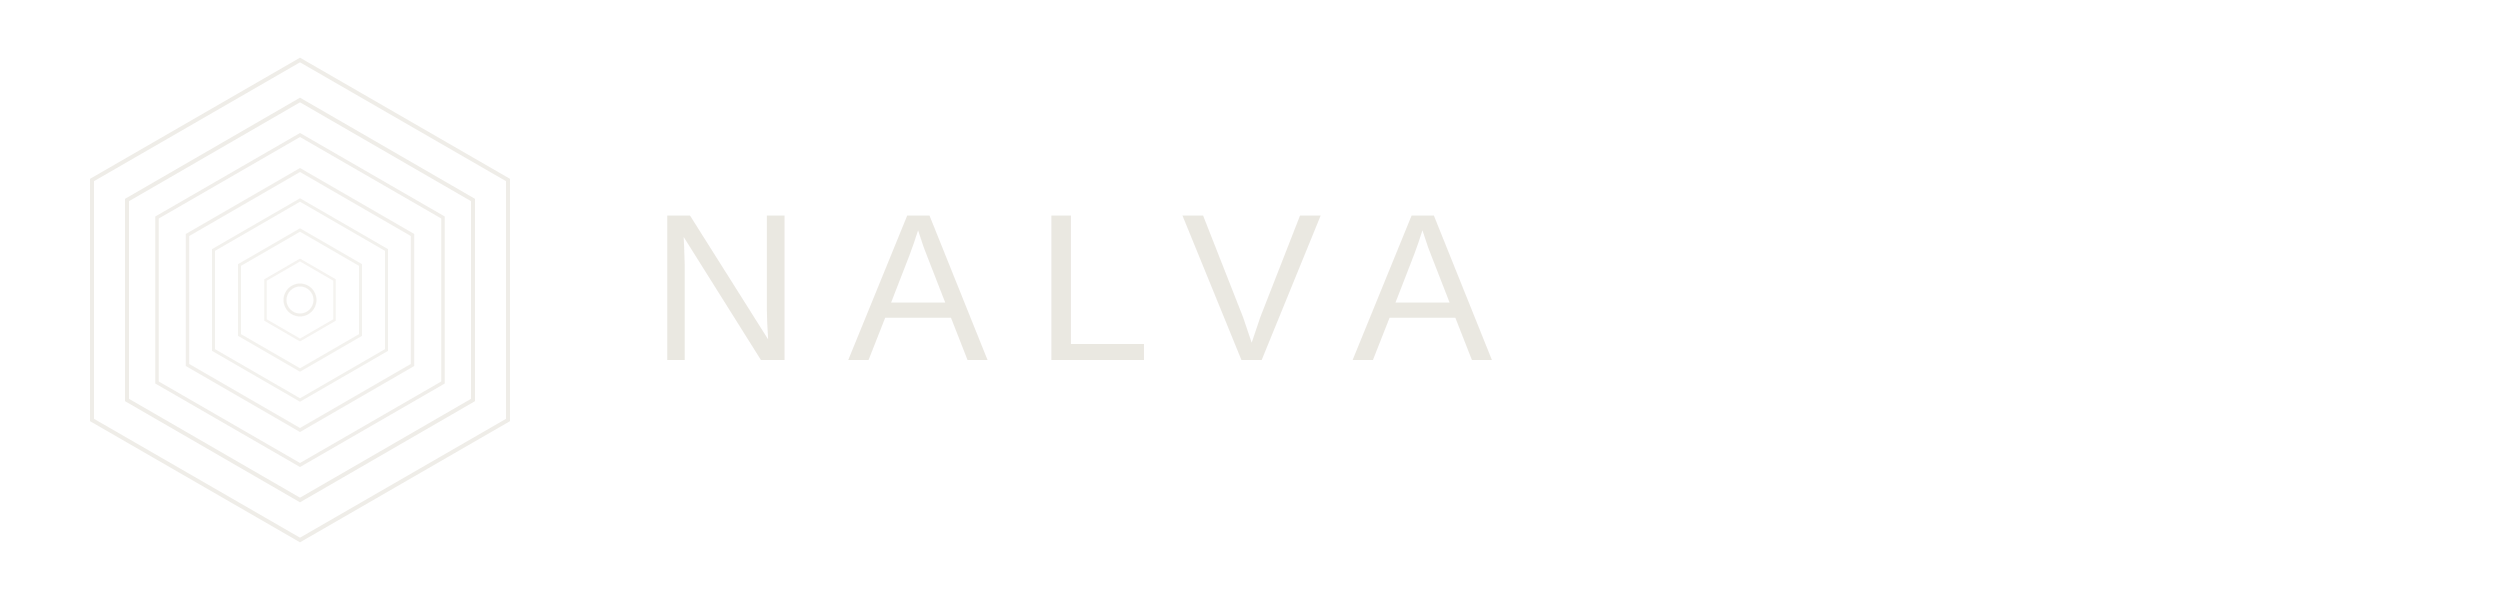
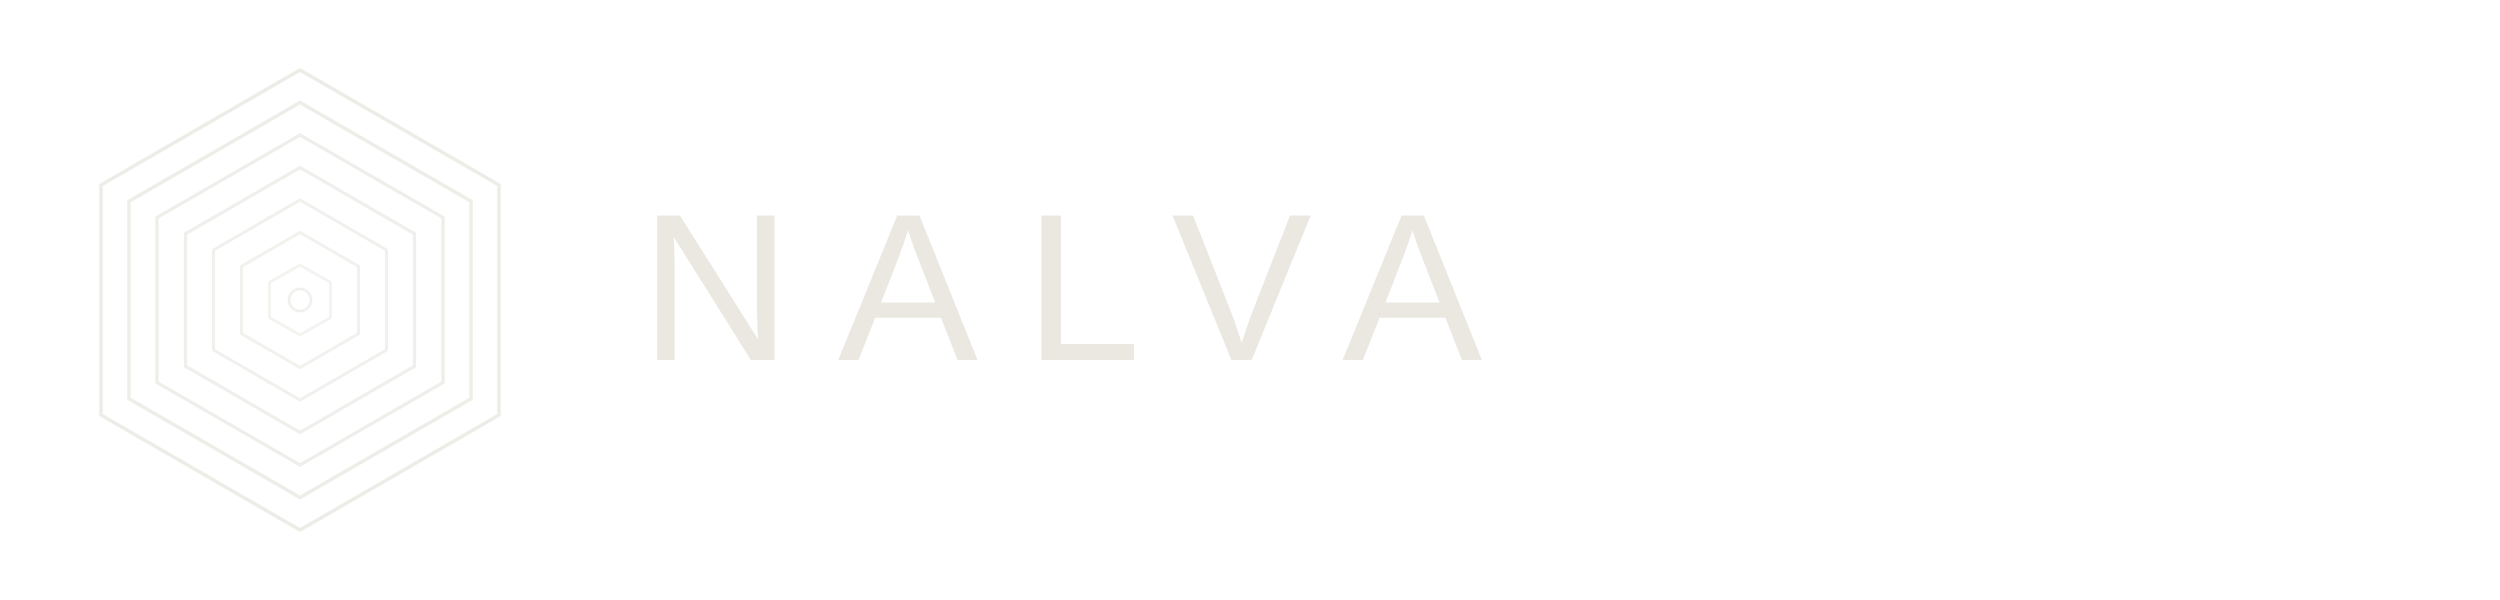
<svg xmlns="http://www.w3.org/2000/svg" viewBox="0 0 500 120" fill="none">
  <g transform="translate(60, 60)" stroke="#e8e5de" fill="none">
-     <polygon points="0,-48 41.6,-24 41.6,24 0,48 -41.6,24 -41.6,-24" stroke-width="0.8" opacity="0.7" />
-     <polygon points="0,-40 34.6,-20 34.6,20 0,40 -34.6,20 -34.6,-20" stroke-width="0.8" opacity="0.7" />
-     <polygon points="0,-33 28.6,-16.5 28.6,16.5 0,33 -28.6,16.5 -28.6,-16.5" stroke-width="0.7" opacity="0.65" />
-     <polygon points="0,-26 22.5,-13 22.5,13 0,26 -22.5,13 -22.5,-13" stroke-width="0.7" opacity="0.6" />
-     <polygon points="0,-20 17.3,-10 17.3,10 0,20 -17.3,10 -17.3,-10" stroke-width="0.6" opacity="0.55" />
-     <polygon points="0,-14 12.1,-7 12.1,7 0,14 -12.1,7 -12.1,-7" stroke-width="0.6" opacity="0.5" />
-     <polygon points="0,-8 6.9,-4 6.9,4 0,8 -6.9,4 -6.9,-4" stroke-width="0.5" opacity="0.45" />
-     <circle cx="0" cy="0" r="3" stroke-width="0.6" opacity="0.6" />
+     <polygon points="0,-46 39.8,-23 39.8,23 0,46 -39.8,23 -39.8,-23" stroke-width="0.7" opacity="0.72" />
+     <polygon points="0,-39.5 34.2,-19.75 34.2,19.75 0,39.5 -34.2,19.75 -34.2,-19.75" stroke-width="0.7" opacity="0.68" />
+     <polygon points="0,-33 28.6,-16.5 28.6,16.5 0,33 -28.6,16.5 -28.6,-16.5" stroke-width="0.65" opacity="0.64" />
+     <polygon points="0,-26.5 22.9,-13.25 22.9,13.25 0,26.5 -22.9,13.25 -22.9,-13.25" stroke-width="0.65" opacity="0.60" />
+     <polygon points="0,-20 17.3,-10 17.3,10 0,20 -17.3,10 -17.3,-10" stroke-width="0.6" opacity="0.56" />
+     <polygon points="0,-13.5 11.7,-6.75 11.7,6.75 0,13.5 -11.7,6.75 -11.7,-6.75" stroke-width="0.6" opacity="0.52" />
+     <polygon points="0,-7 6.1,-3.5 6.1,3.5 0,7 -6.1,3.5 -6.1,-3.5" stroke-width="0.55" opacity="0.48" />
+     <circle cx="0" cy="0" r="2.2" stroke-width="0.55" opacity="0.56" />
  </g>
-   <text x="130" y="72" font-family="'Jost', 'Helvetica Neue', Arial, sans-serif" font-size="42" font-weight="300" letter-spacing="0.22em" fill="#e8e5de" opacity="0.9">NALVA</text>
+   <text x="128" y="72" font-family="'Jost', 'Helvetica Neue', Arial, sans-serif" font-size="42" font-weight="300" letter-spacing="0.22em" fill="#e8e5de" opacity="0.88">NALVA</text>
</svg>
